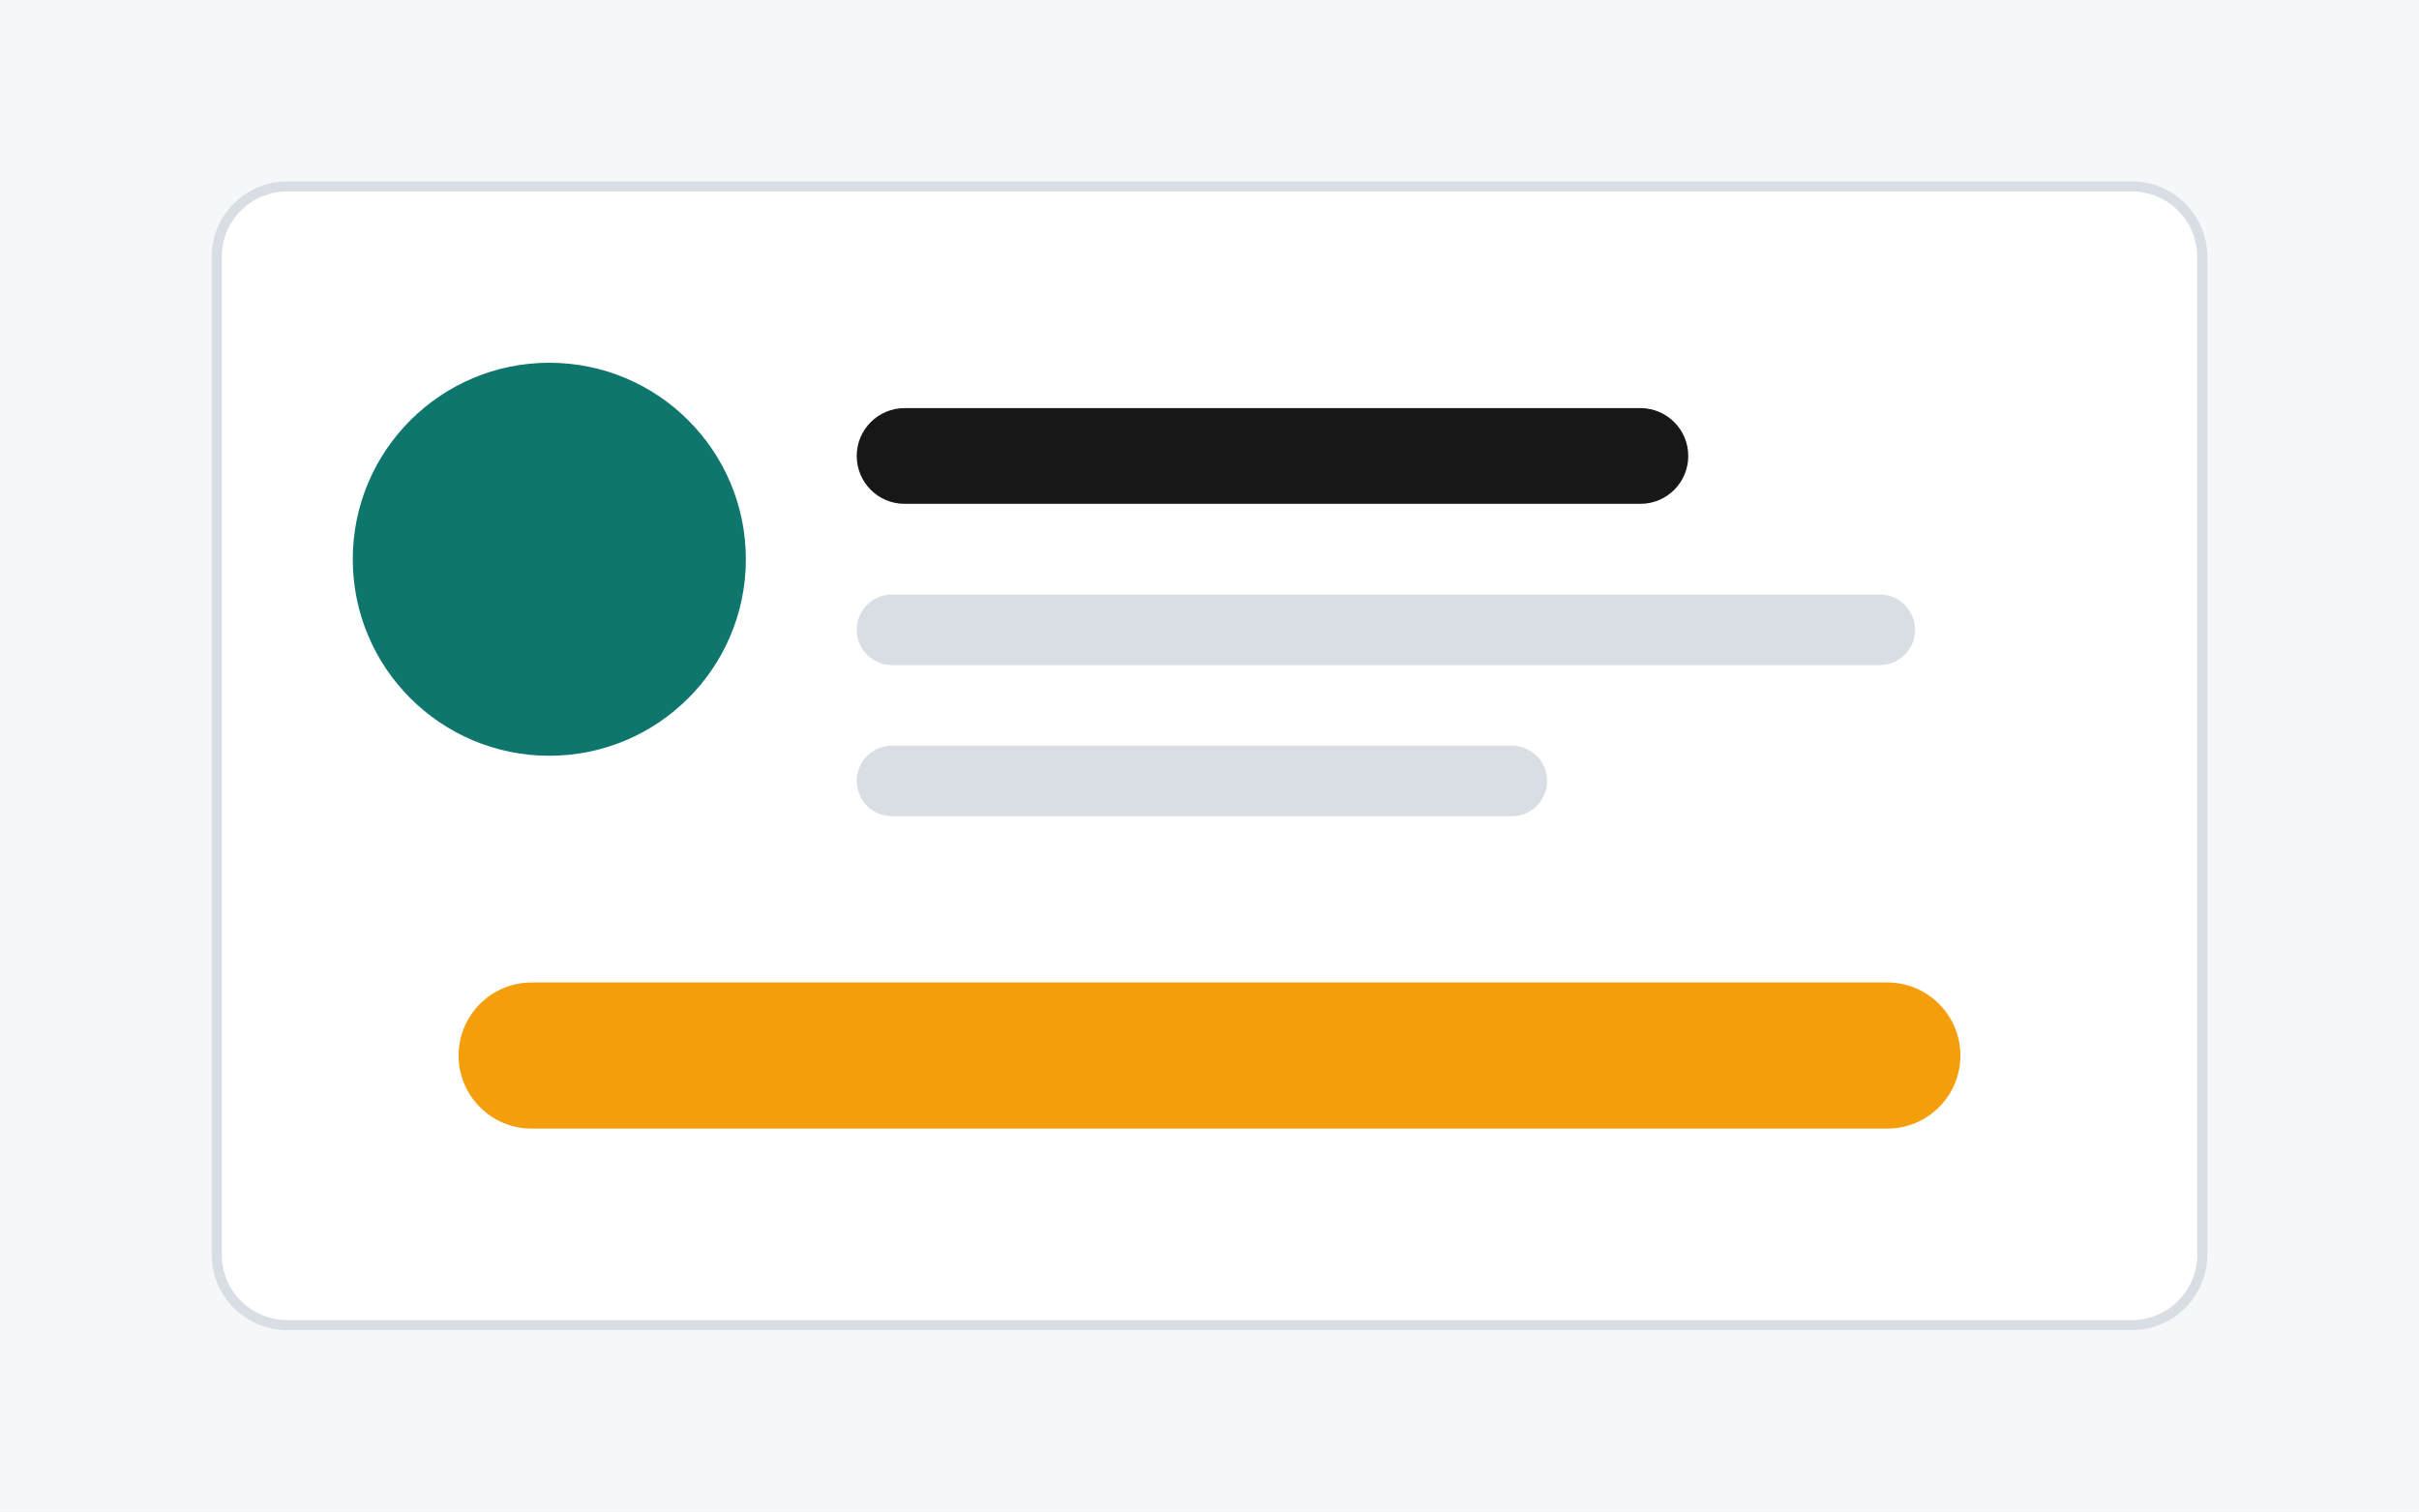
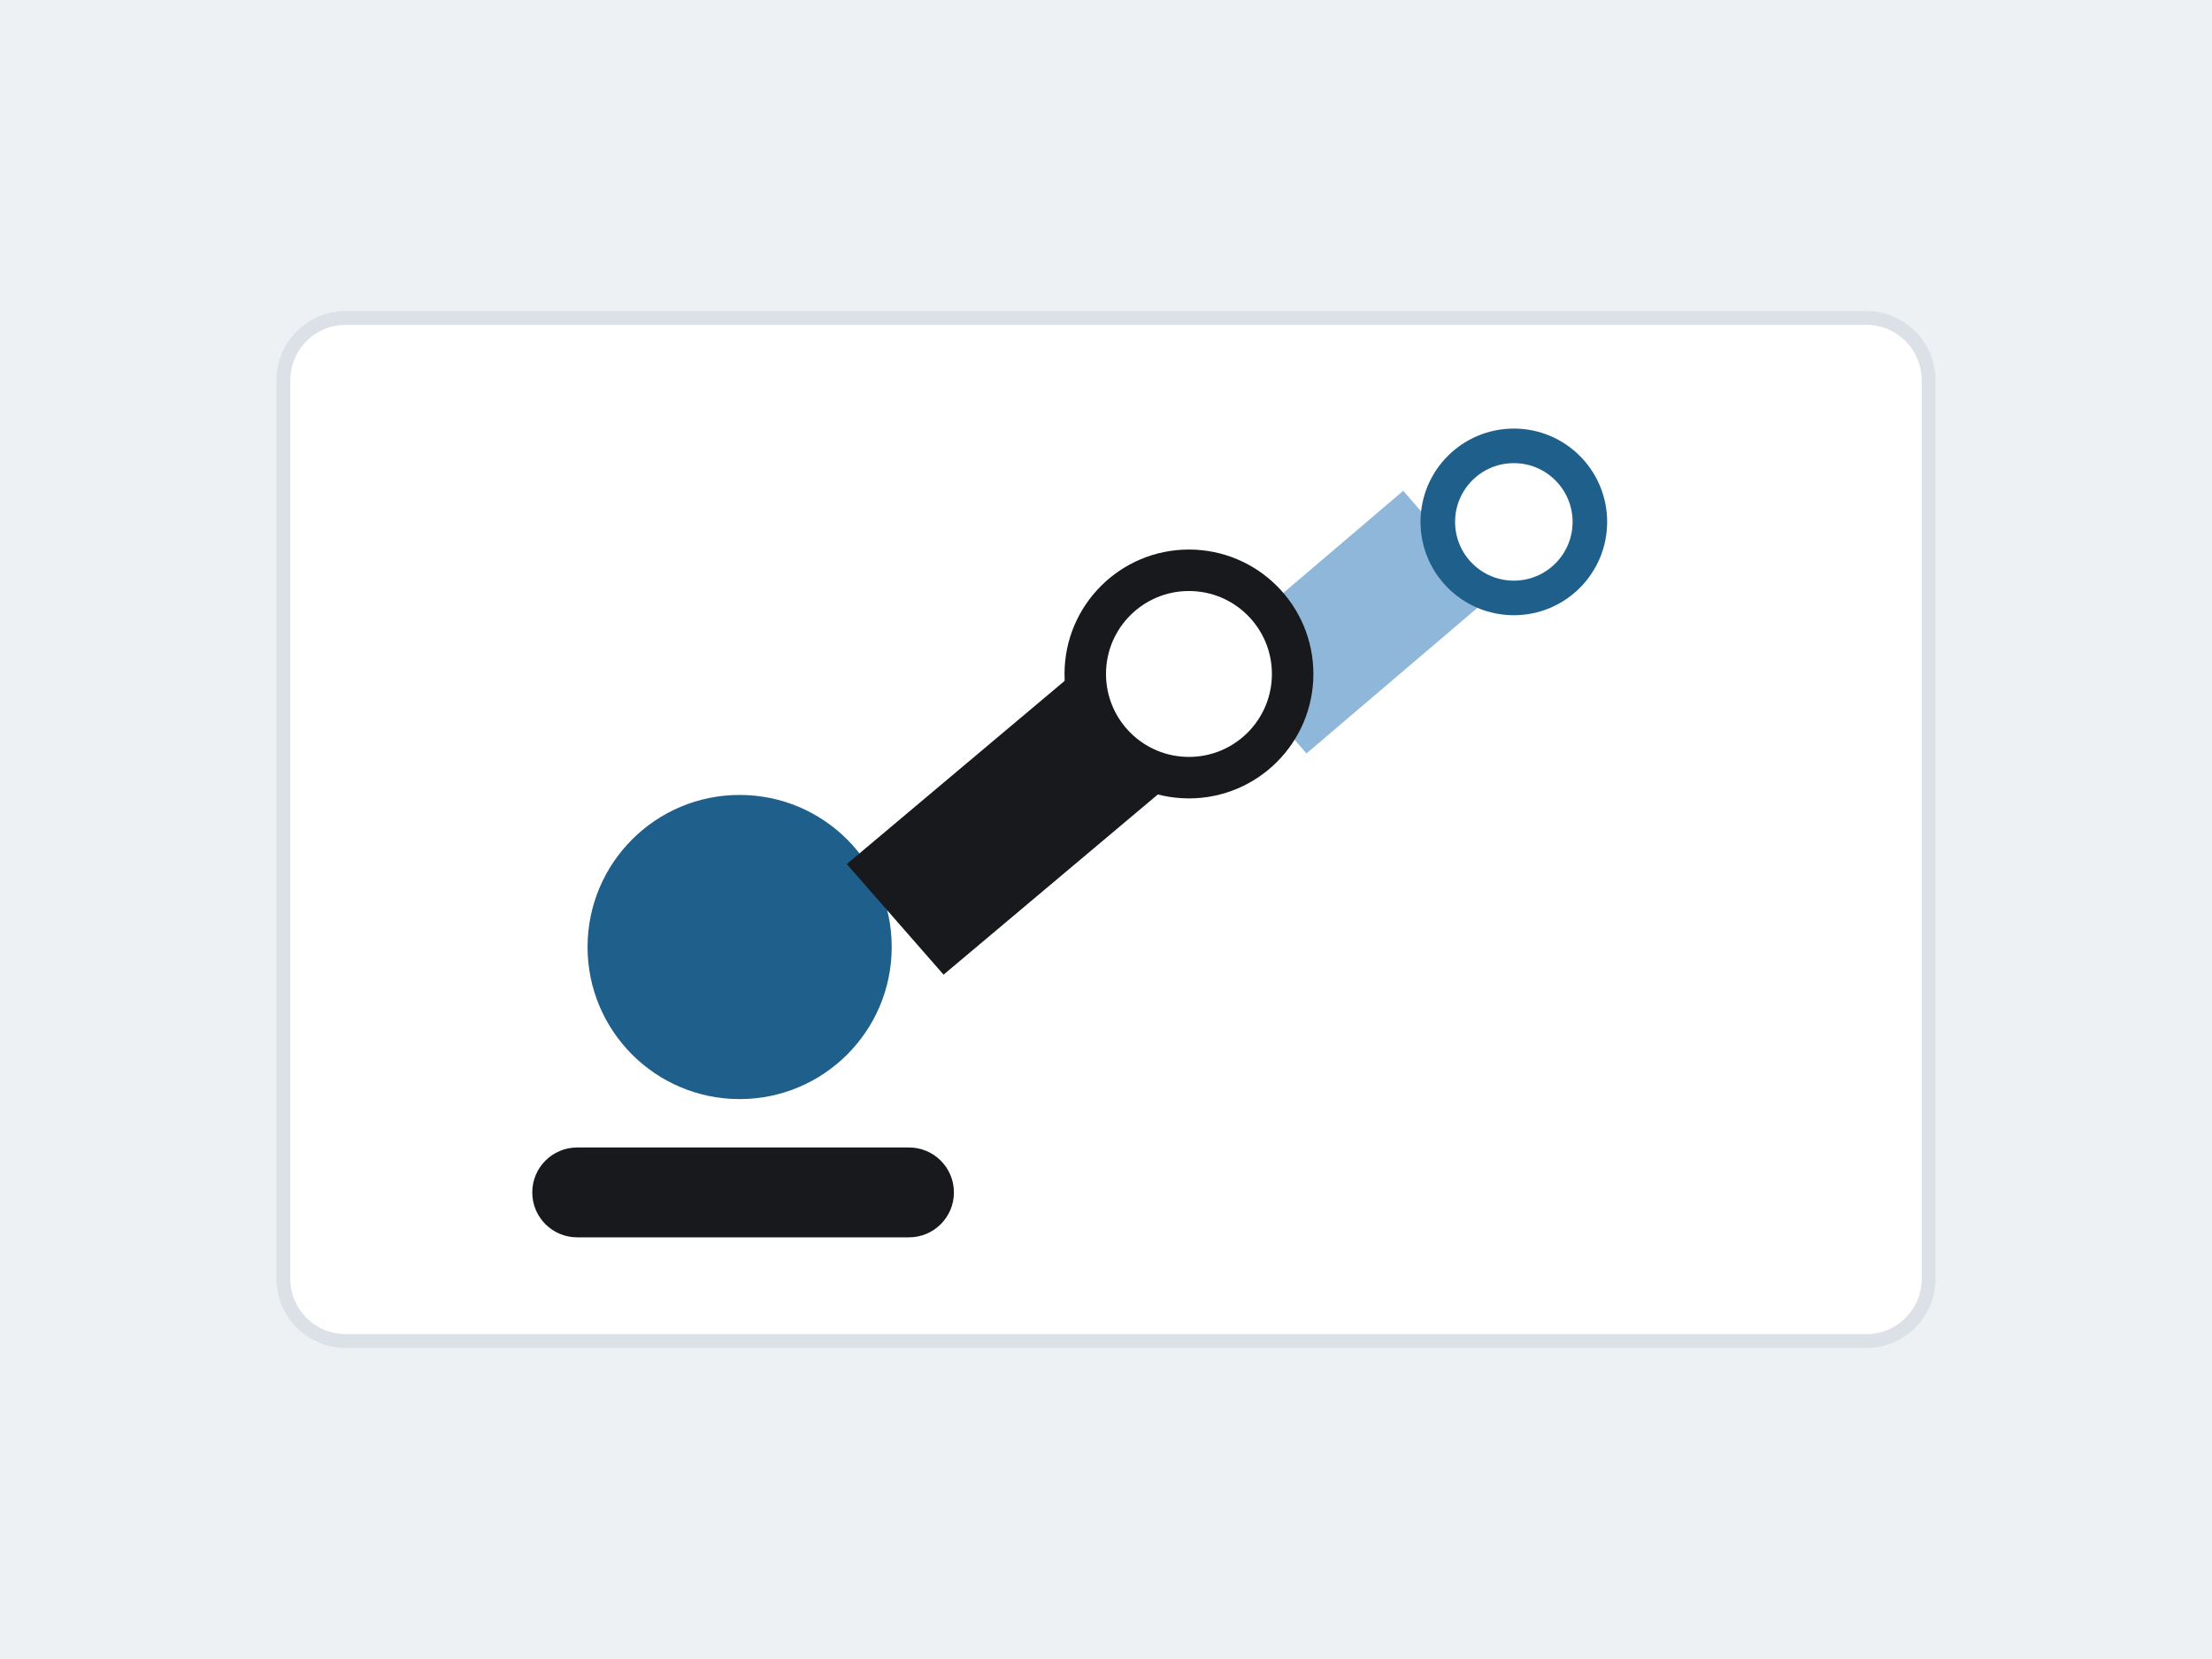
- <svg xmlns="http://www.w3.org/2000/svg" viewBox="0 0 960 600" role="img" aria-label="Placeholder project visual">
-   <rect width="960" height="600" fill="#f6f7f9" />
-   <rect x="86" y="74" width="788" height="452" rx="28" fill="#ffffff" stroke="#d9dee5" stroke-width="4" />
-   <circle cx="218" cy="222" r="78" fill="#0f766e" />
-   <rect x="340" y="162" width="330" height="38" rx="19" fill="#171717" />
-   <rect x="340" y="236" width="420" height="28" rx="14" fill="#d9dee5" />
-   <rect x="340" y="296" width="274" height="28" rx="14" fill="#d9dee5" />
-   <rect x="182" y="390" width="596" height="58" rx="29" fill="#f59e0b" />
+ <svg xmlns="http://www.w3.org/2000/svg" viewBox="0 0 640 480" role="img" aria-label="Robot arm project visual">
+   <rect width="640" height="480" fill="#eef1f4" />
+   <rect x="82" y="92" width="476" height="296" rx="18" fill="#ffffff" stroke="#dce1e7" stroke-width="4" />
+   <circle cx="214" cy="274" r="44" fill="#1f5f8b" />
+   <path d="M245 250l88-74 28 32-88 74z" fill="#17191c" />
+   <path d="M352 188l54-46 26 30-54 46z" fill="#8fb7d9" />
+   <circle cx="344" cy="195" r="30" fill="#ffffff" stroke="#17191c" stroke-width="12" />
+   <circle cx="438" cy="151" r="22" fill="#ffffff" stroke="#1f5f8b" stroke-width="10" />
+   <rect x="154" y="332" width="122" height="26" rx="13" fill="#17191c" />
</svg>
